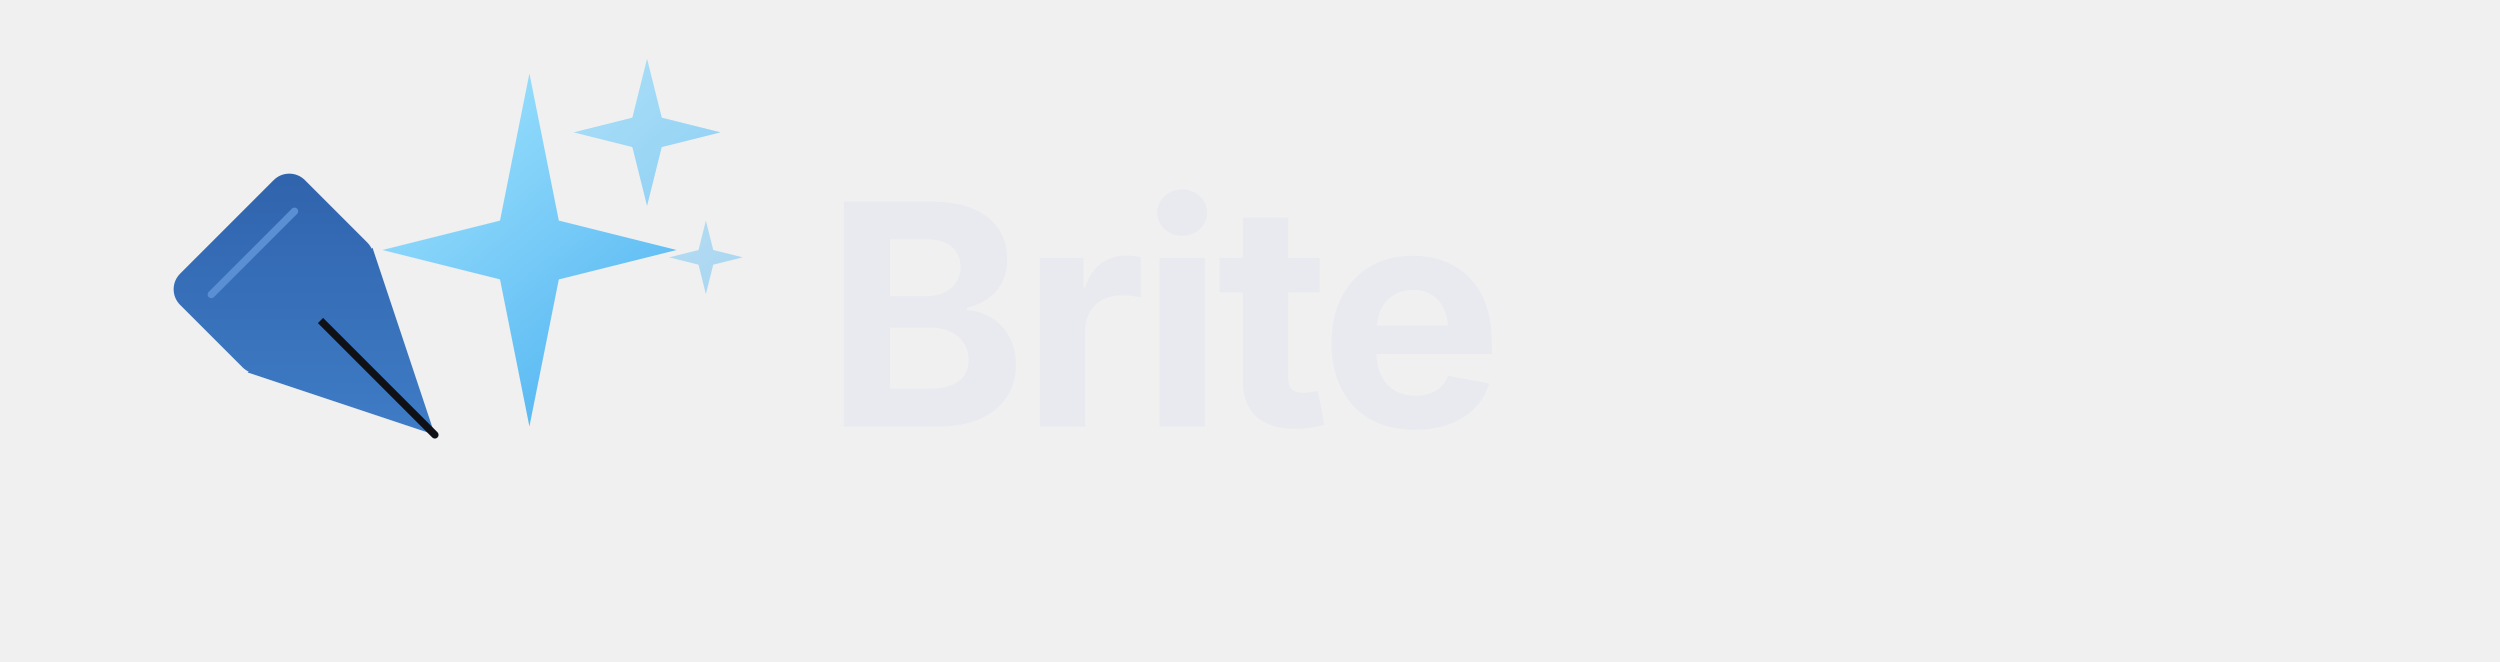
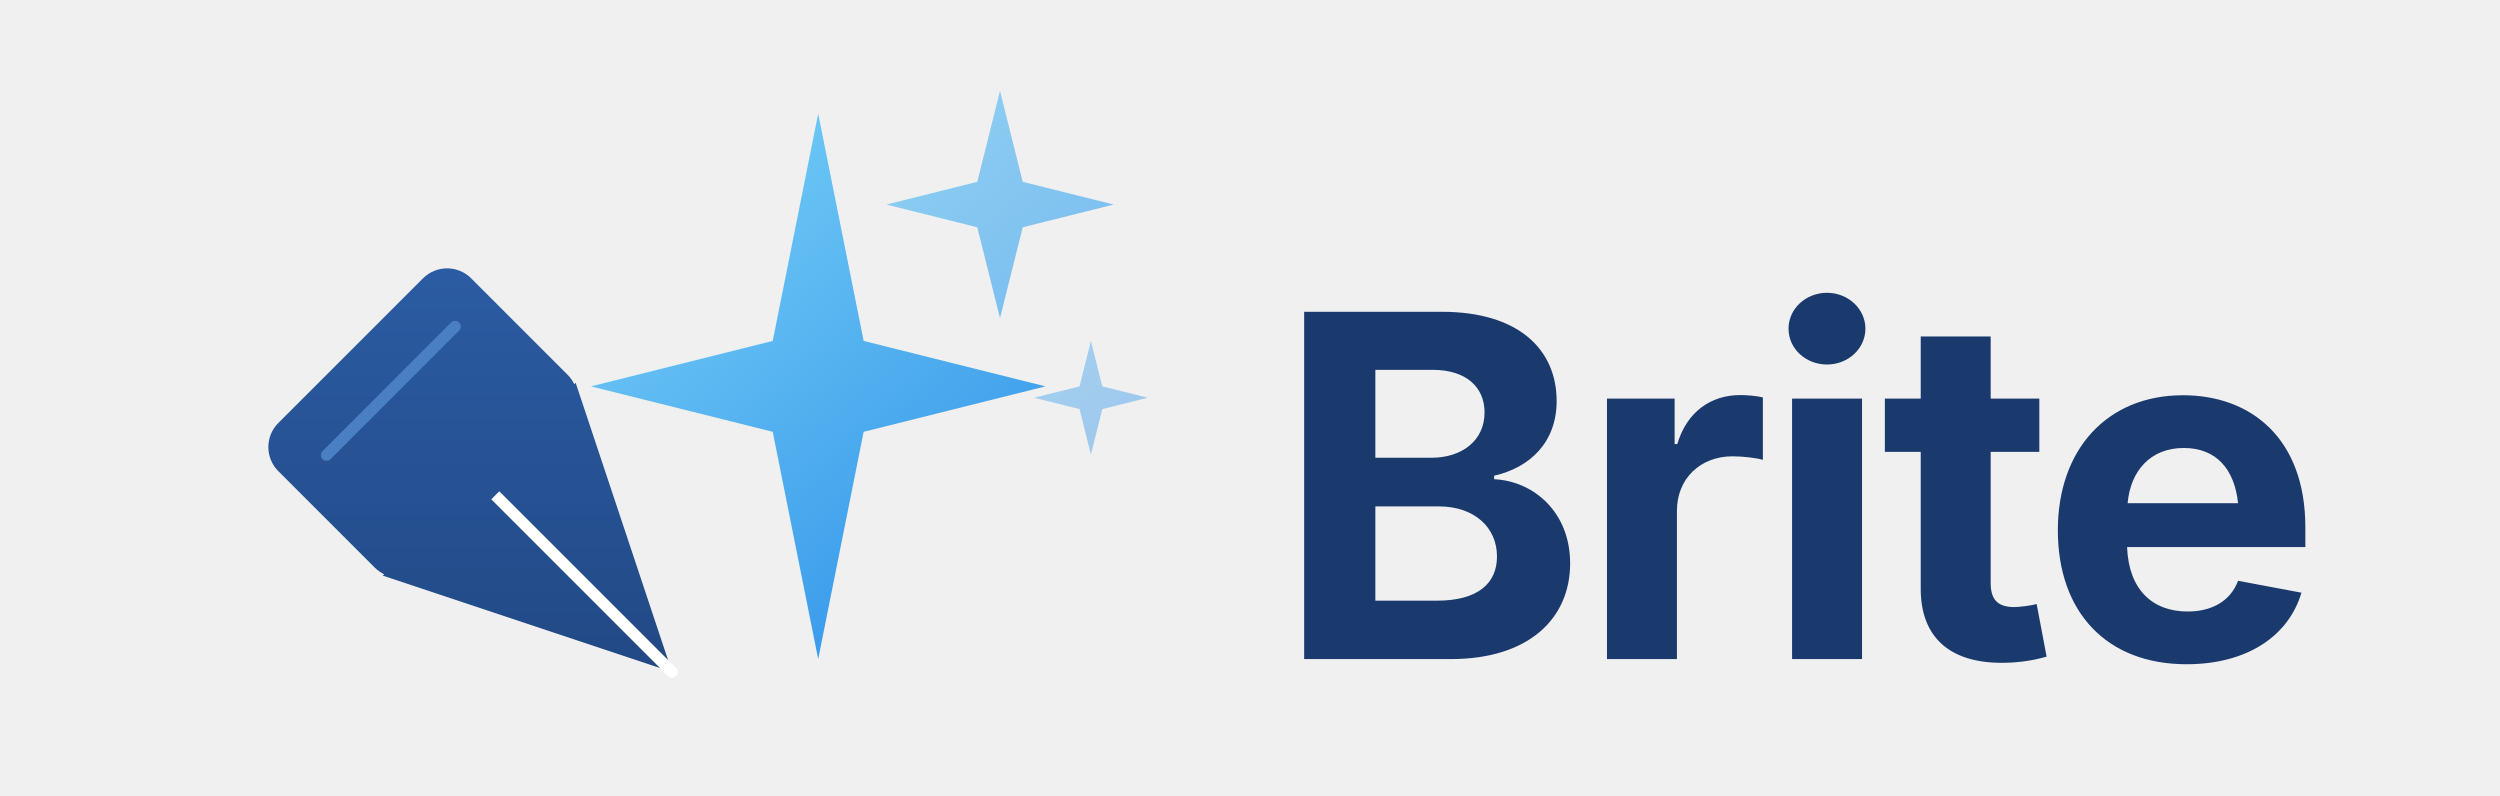
- <svg xmlns="http://www.w3.org/2000/svg" width="340" height="90" viewBox="0 0 340 90" fill="none">
+ <svg xmlns="http://www.w3.org/2000/svg" viewBox="0 0 220 70" fill="none">
  <defs>
-     <linearGradient id="nibD" x1="10" y1="70" x2="60" y2="20" gradientUnits="userSpaceOnUse">
-       <stop offset="0%" stop-color="#4a90d9" />
+     <linearGradient id="nibL" x1="10" y1="70" x2="60" y2="20" gradientUnits="userSpaceOnUse">
+       <stop offset="0%" stop-color="#1a3a6e" />
      <stop offset="100%" stop-color="#2d5fa8" />
    </linearGradient>
-     <linearGradient id="sparkD" x1="52" y1="8" x2="92" y2="56" gradientUnits="userSpaceOnUse">
-       <stop offset="0%" stop-color="#a8e8ff" />
-       <stop offset="100%" stop-color="#4ab0f0" />
+     <linearGradient id="sparkL" x1="52" y1="8" x2="92" y2="56" gradientUnits="userSpaceOnUse">
+       <stop offset="0%" stop-color="#7dd6f8" />
+       <stop offset="100%" stop-color="#2d8fe8" />
    </linearGradient>
  </defs>
  <g transform="translate(45,45) rotate(-45) translate(-20,-20)">
-     <polygon points="20,40 8,16 32,16" fill="url(#nibD)" />
-     <line x1="20" y1="40" x2="20" y2="18" stroke="#0f1117" stroke-width="1" stroke-linecap="round" />
-     <rect x="8" y="0" width="24" height="18" rx="3" fill="url(#nibD)" />
-     <line x1="12" y1="5" x2="28" y2="5" stroke="#5a8fd4" stroke-width="1" stroke-linecap="round" />
+     <polygon points="20,40 8,16 32,16" fill="url(#nibL)" />
+     <line x1="20" y1="40" x2="20" y2="18" stroke="#ffffff" stroke-width="1" stroke-linecap="round" />
+     <rect x="8" y="0" width="24" height="18" rx="3" fill="url(#nibL)" />
+     <line x1="12" y1="5" x2="28" y2="5" stroke="#4a7fc4" stroke-width="1" stroke-linecap="round" />
  </g>
-   <path d="M72 10 L76 30 L92 34 L76 38 L72 58 L68 38 L52 34 L68 30 Z" fill="url(#sparkD)" />
-   <path d="M88 8 L90 16 L98 18 L90 20 L88 28 L86 20 L78 18 L86 16 Z" fill="url(#sparkD)" opacity="0.7" />
-   <path d="M96 30 L97 34 L101 35 L97 36 L96 40 L95 36 L91 35 L95 34 Z" fill="url(#sparkD)" opacity="0.45" />
-   <text x="112" y="58" font-family="'Inter','Helvetica Neue',sans-serif" font-size="42" font-weight="700" fill="#e8eaf0" letter-spacing="-1">Brite</text>
+   <path d="M72 10 L76 30 L92 34 L76 38 L72 58 L68 38 L52 34 L68 30 Z" fill="url(#sparkL)" />
+   <path d="M88 8 L90 16 L98 18 L90 20 L88 28 L86 20 L78 18 L86 16 Z" fill="url(#sparkL)" opacity="0.7" />
+   <path d="M96 30 L97 34 L101 35 L97 36 L96 40 L95 36 L91 35 L95 34 Z" fill="url(#sparkL)" opacity="0.45" />
+   <text x="112" y="58" font-family="'Inter','Helvetica Neue',sans-serif" font-size="42" font-weight="700" fill="#1a3a6e" letter-spacing="-1">Brite</text>
</svg>
